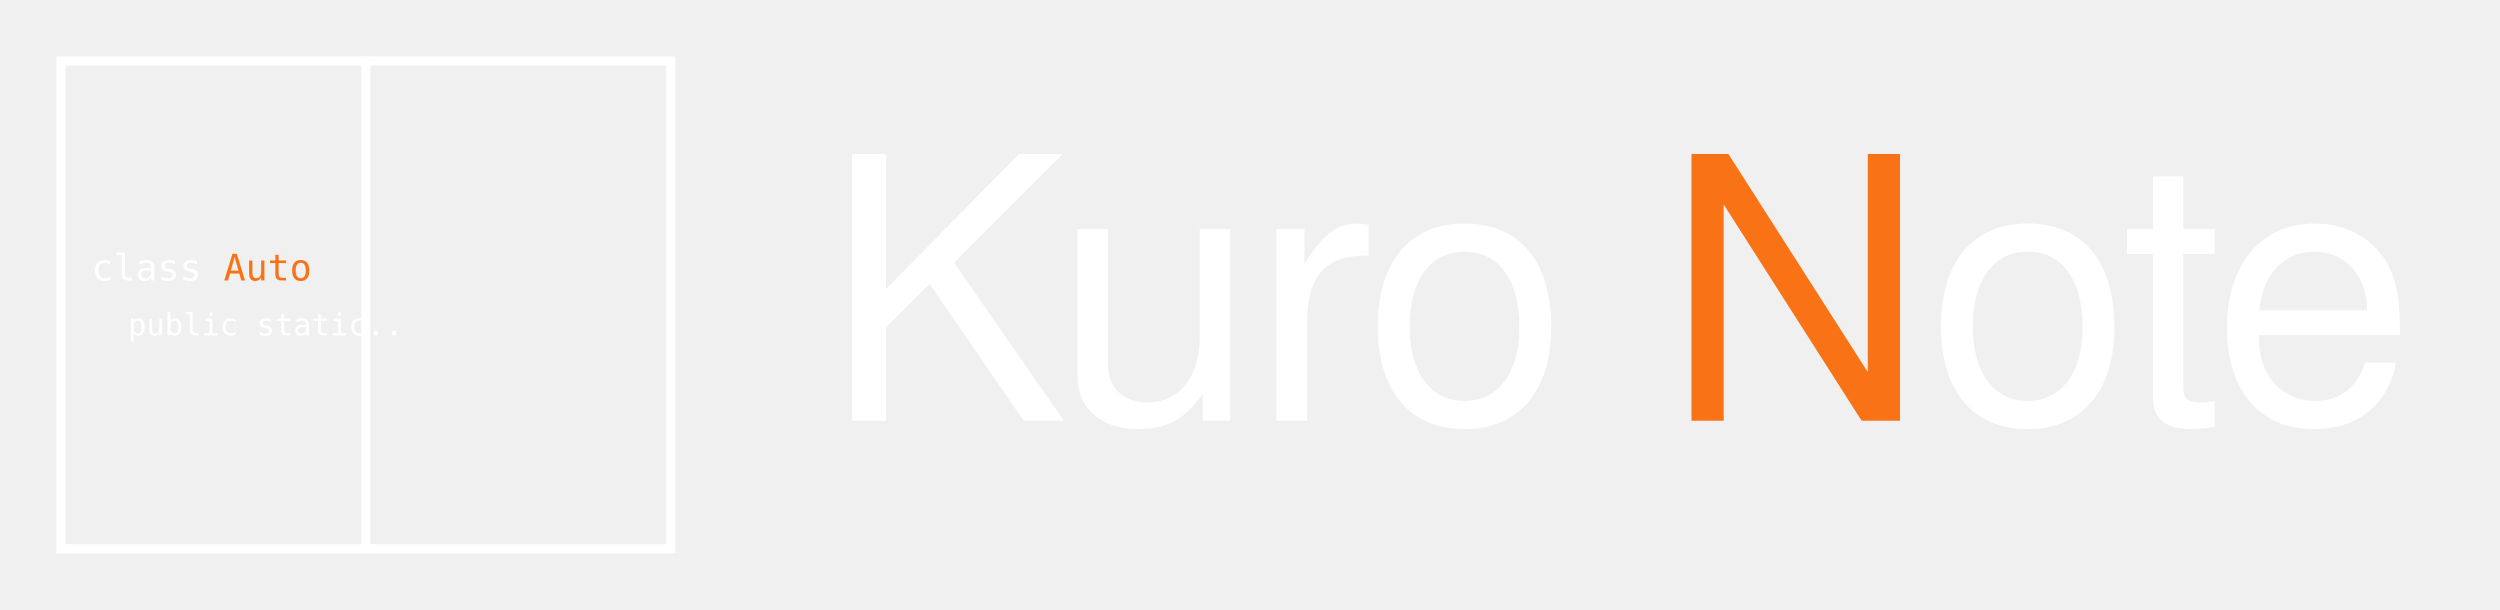
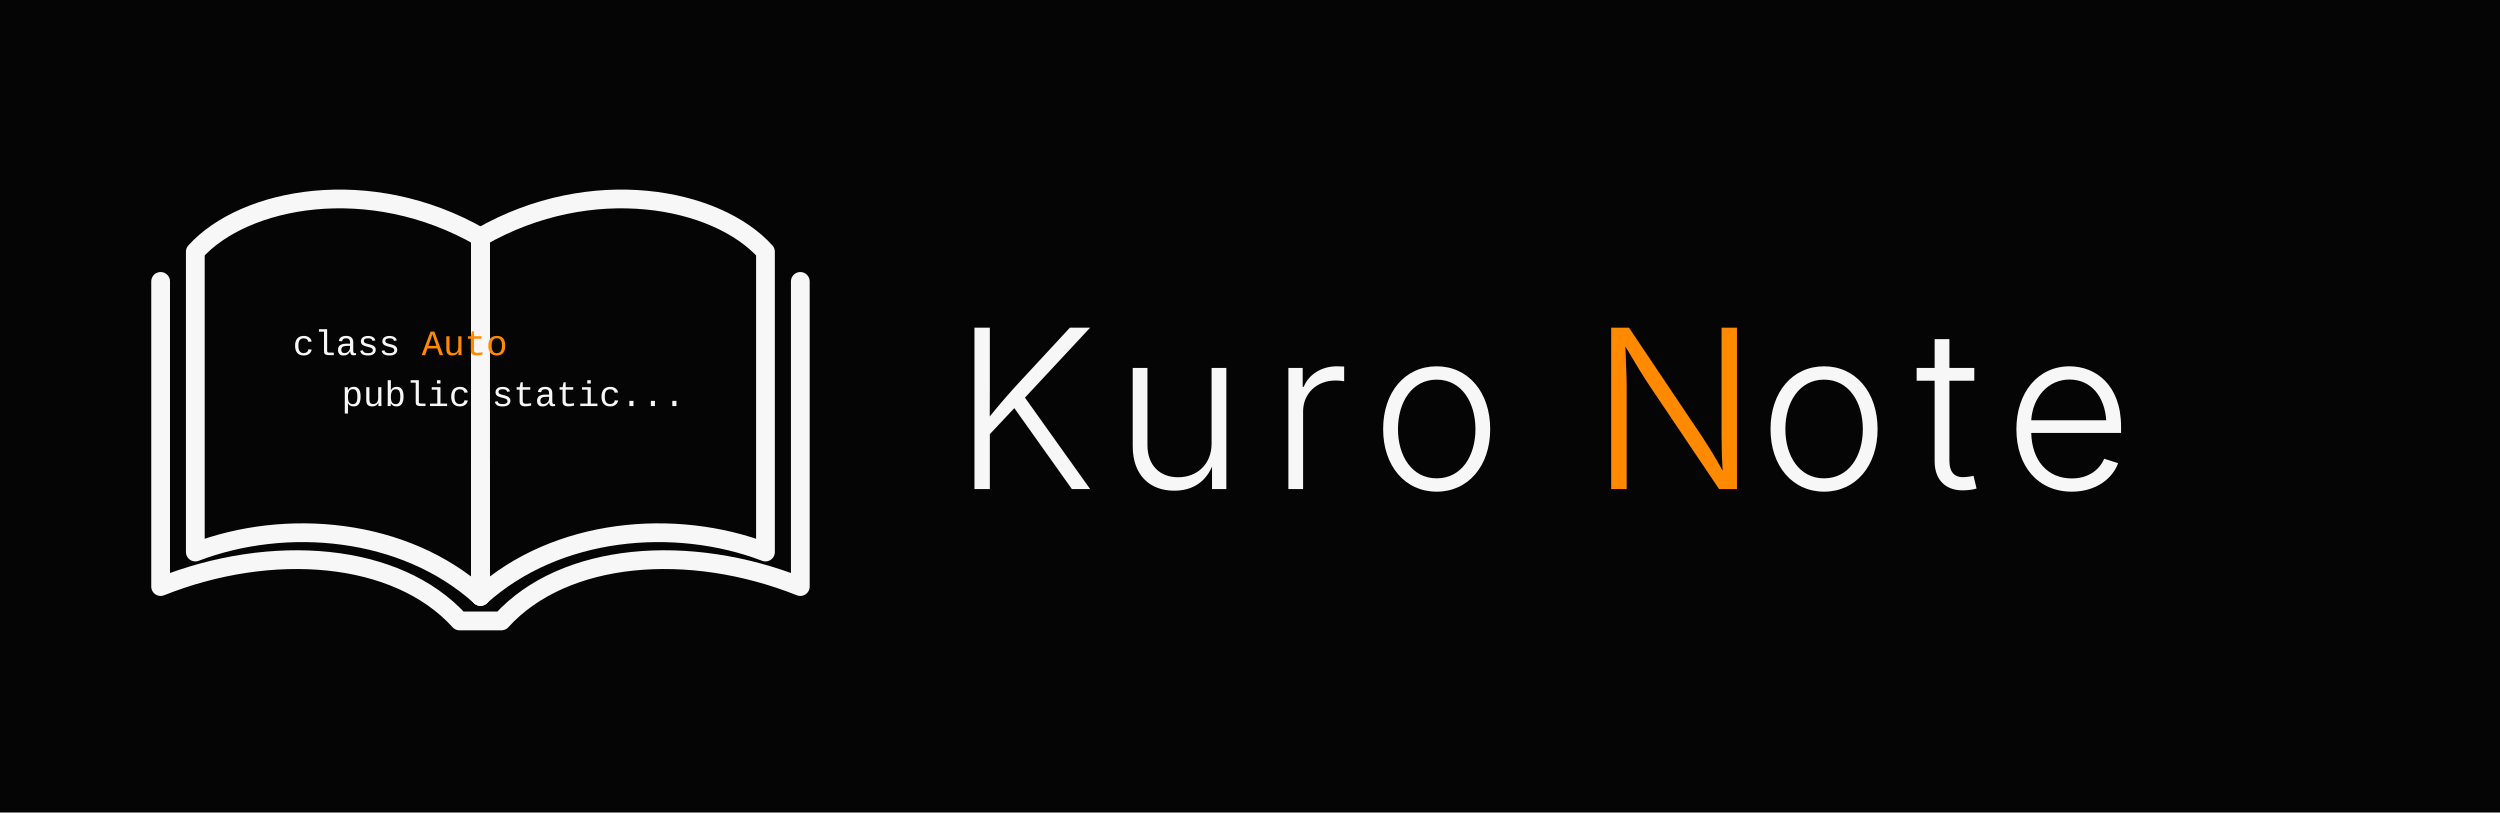
- <svg xmlns="http://www.w3.org/2000/svg" viewBox="0 0 820 200">
-   <g transform="translate(20, 20)">
-     <g fill="none" stroke="#fff" stroke-width="3" stroke-linecap="square" stroke-linejoin="miter">
-       <rect x="0" y="0" width="200" height="160" />
-       <line x1="100" y1="0" x2="100" y2="160" />
-     </g>
-     <g font-family="ui-monospace, SFMono-Regular, Menlo, Consolas, monospace" font-weight="500">
-       <text x="10" y="72" font-size="12" fill="#fff">class <tspan fill="#f97316">Auto</tspan>
-       </text>
-       <text x="22" y="90" font-size="10" fill="#fff">public static..</text>
-     </g>
+ <svg xmlns="http://www.w3.org/2000/svg" width="1600" height="520" viewBox="0 0 1600 520">
+   <rect width="1600" height="520" fill="#050505" />
+   <g fill="none" stroke="#f7f7f7" stroke-width="12" stroke-linecap="round" stroke-linejoin="round">
+     <path d="M 307.5 151.7 C 236.3 110.8, 156.2 126.5, 125.0 161.1 L 125.0 353.3 C 182.9 331.2, 258.6 337.6, 307.5 381.7 Z" />
+     <path d="M 307.5 151.7 C 378.7 110.8, 458.8 126.5, 489.9 161.1 L 489.9 353.3 C 432.1 331.2, 356.4 337.6, 307.5 381.7 Z" />
+     <path d="M 102.8 180.1 L 102.8 375.4 C 174.0 347.0, 254.1 353.3, 294.1 397.4 L 320.9 397.4 C 360.9 353.3, 441.0 347.0, 512.2 375.4 L 512.2 180.1" />
+     <path d="M 307.5 151.7 L 307.5 224.2" />
+     <path d="M 307.5 296.6 L 307.5 381.7" />
  </g>
-   <text x="270" y="138" font-family="ui-sans-serif, -apple-system, BlinkMacSystemFont, 'Helvetica Neue', Helvetica, Arial" font-size="120" font-weight="100" fill="#fff" letter-spacing="-2">Kuro <tspan fill="#f97316" font-weight="400">N</tspan>ote</text>
+   <g font-family="'SFMono-Regular','Consolas','Menlo','Courier New',monospace" font-size="22.9" font-weight="500">
+     <text x="187.4" y="227.3" fill="#f7f7f7">class <tspan fill="#ff8a00">Auto</tspan>
+     </text>
+     <text x="218.6" y="259.9" fill="#f7f7f7">public static...</text>
+   </g>
+   <g font-family="'SF Pro Display','Inter','Helvetica Neue',Arial,sans-serif" font-size="142" font-weight="300" letter-spacing="16">
+     <text x="610" y="313" fill="#f7f7f7">Kuro <tspan fill="#ff8a00">N</tspan>ote</text>
+   </g>
</svg>
